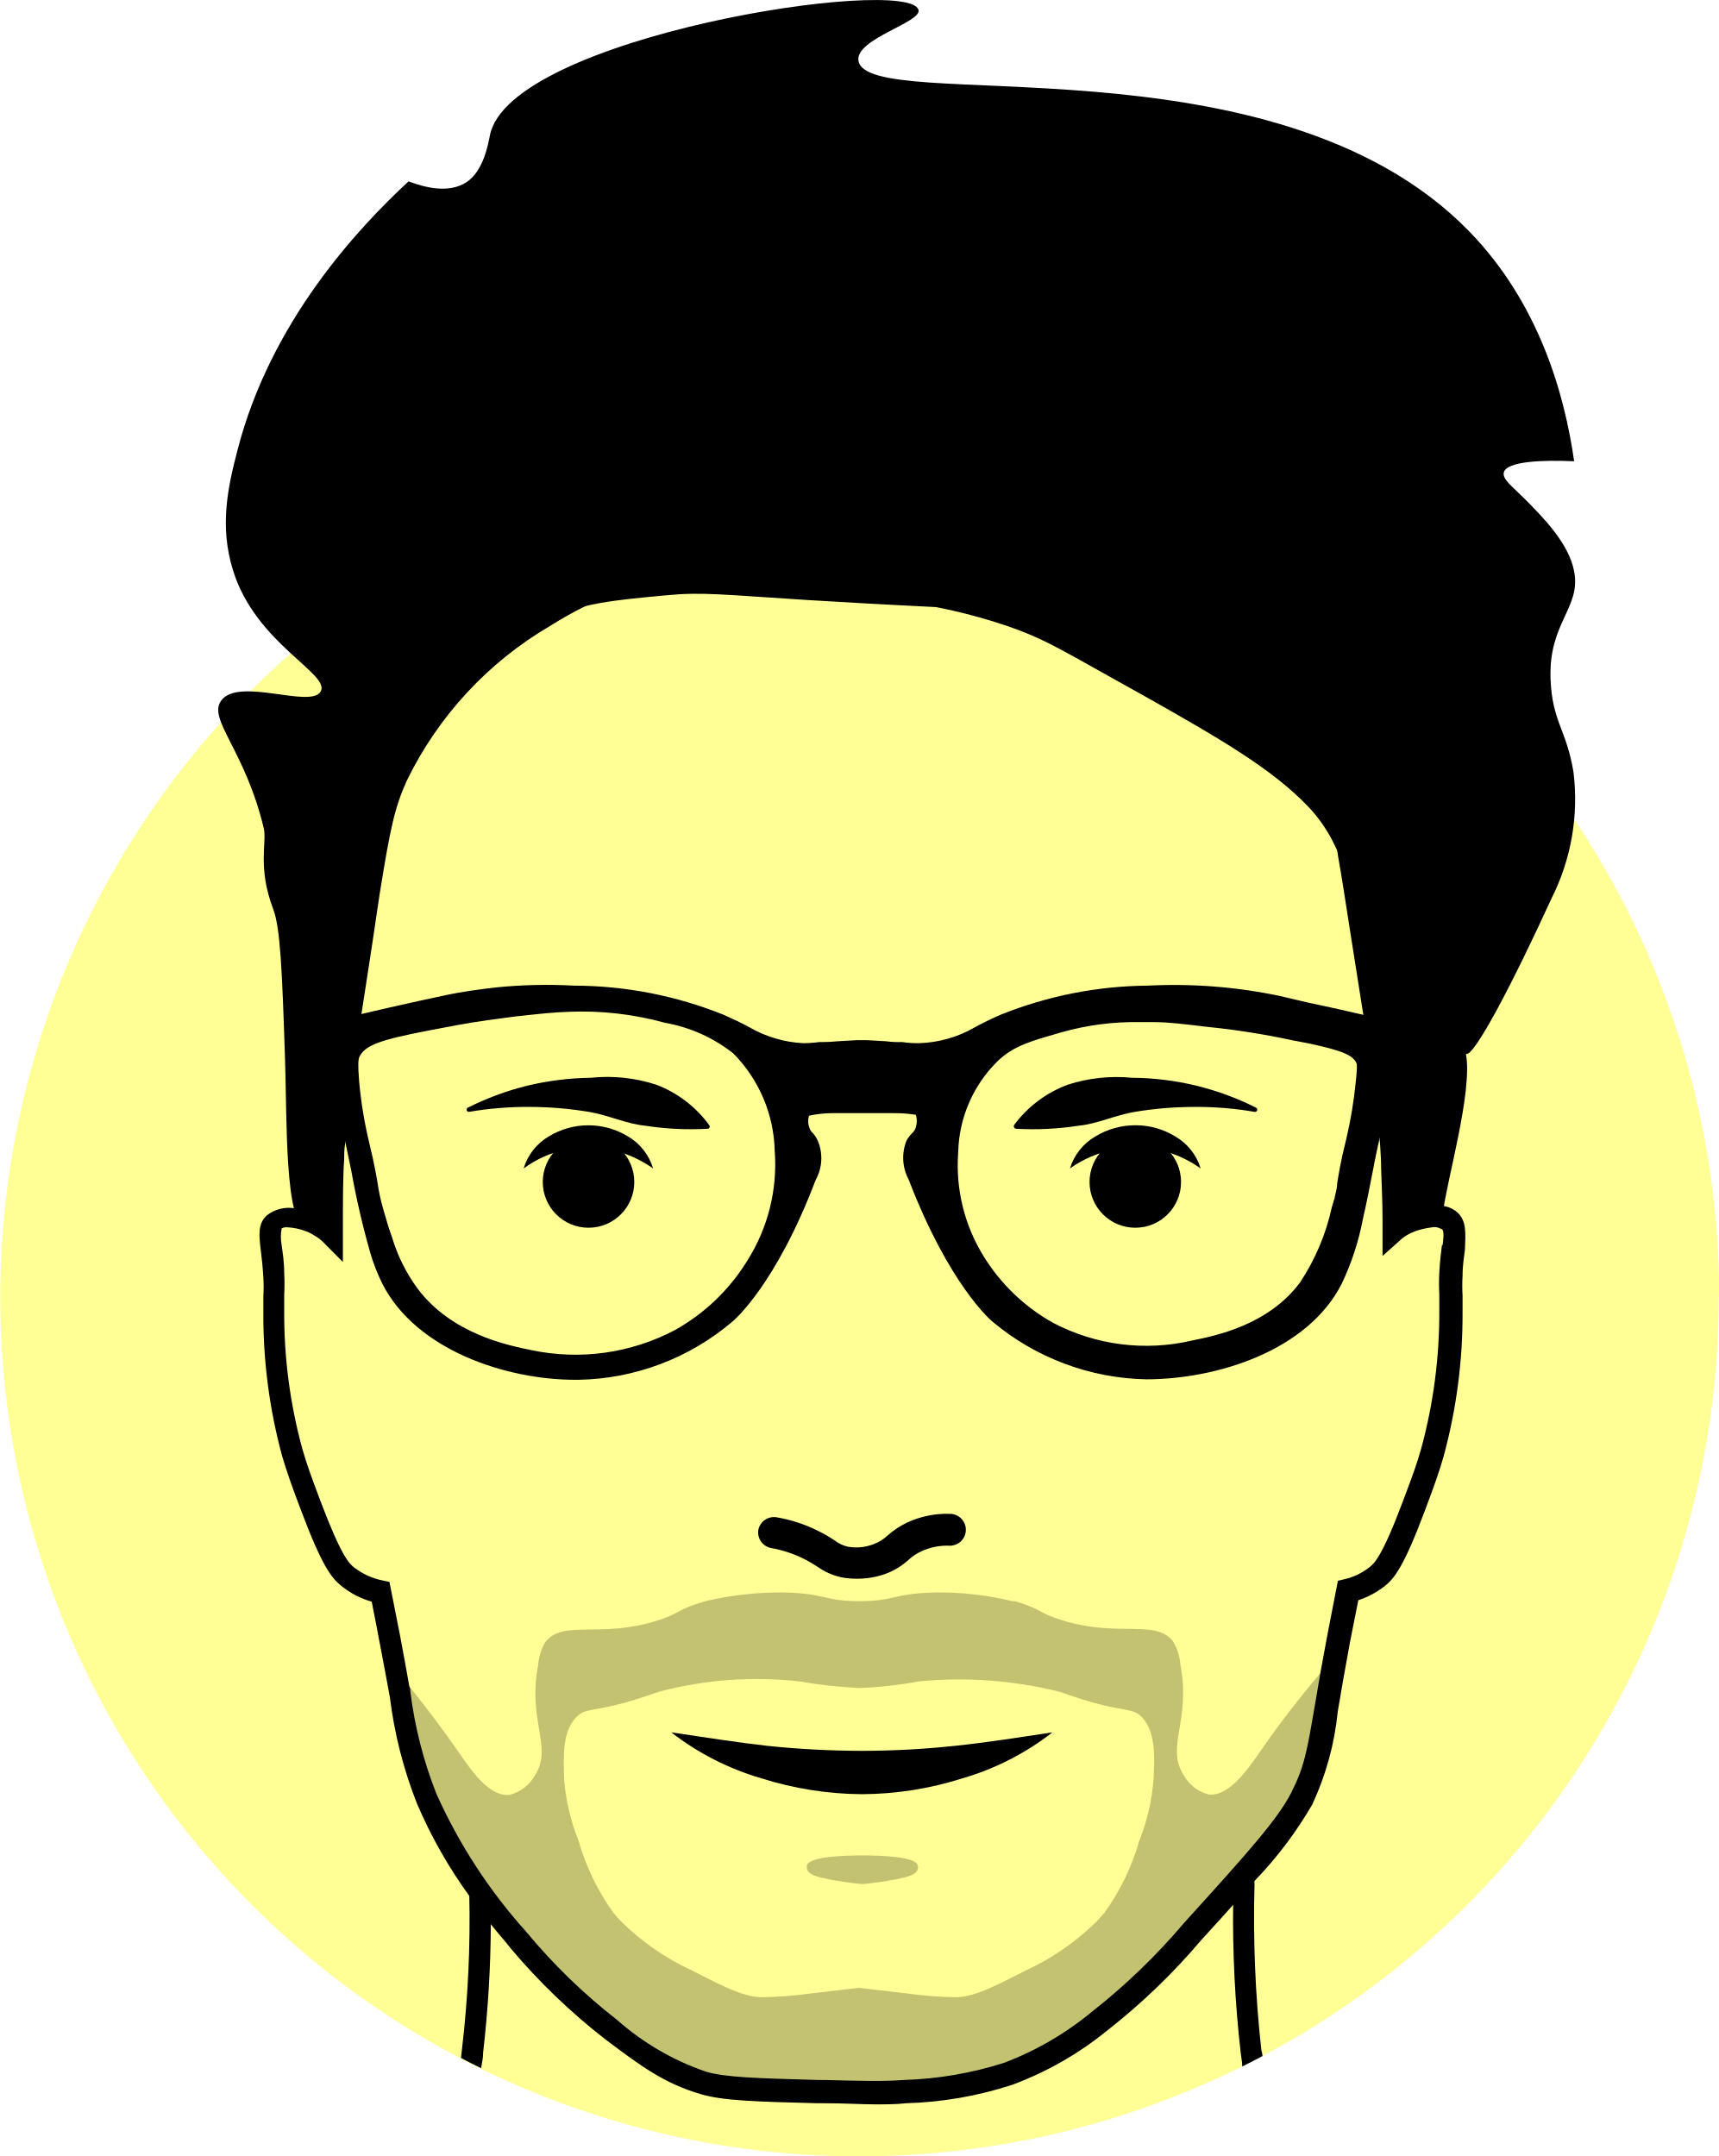
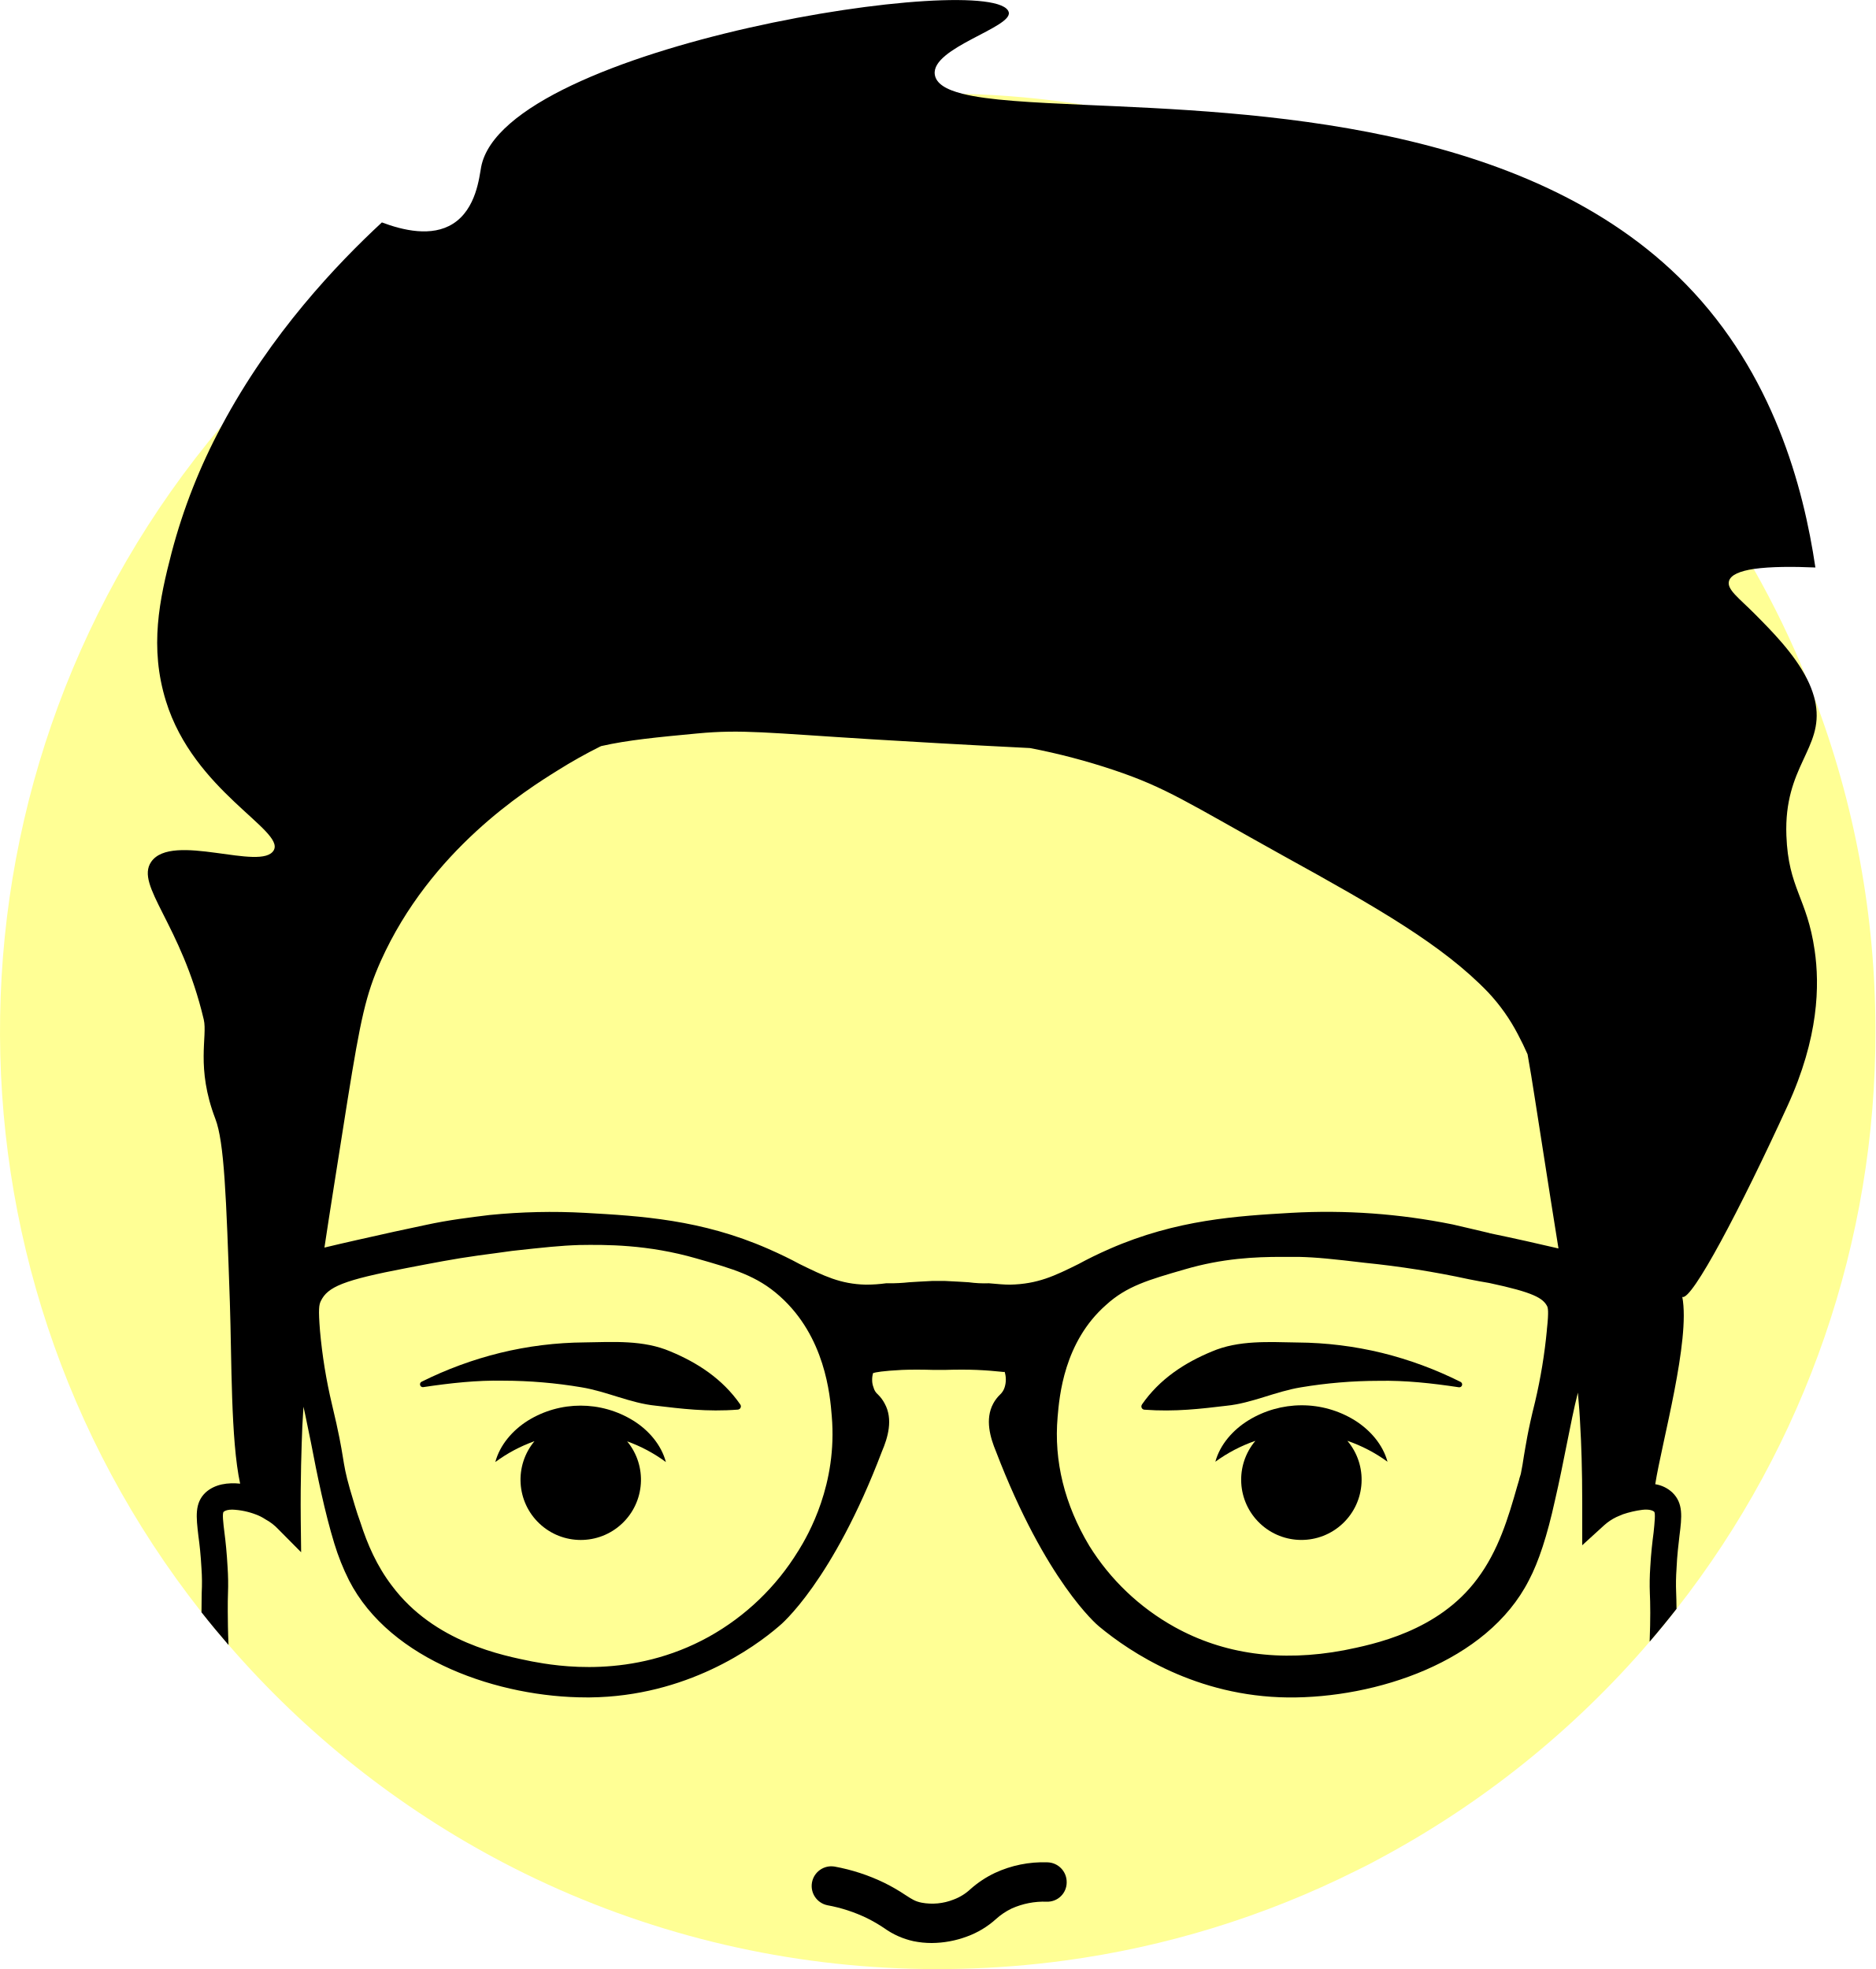
- <svg xmlns="http://www.w3.org/2000/svg" viewBox="0 0 107.82 135.27">
+ <svg xmlns="http://www.w3.org/2000/svg" viewBox="0 0 783.79 822.86">
  <defs>
-     <style>.cls-1{fill:#ffff95;}.cls-2{opacity:0.24;}</style>
+     <style>.cls-1{fill:#ffff95;}</style>
  </defs>
  <g id="Laag_2" data-name="Laag 2">
    <g id="canvas">
-       <path class="cls-1" d="M107.82,81.36A53.89,53.89,0,0,1,79.2,129c-.42.23-.84.44-1.27.65a54,54,0,0,1-47.75.15c-.42-.2-.84-.42-1.26-.64a53.92,53.92,0,0,1-15-83.9c.58-.65,1.19-1.28,1.8-1.9.82-.82,1.66-1.62,2.54-2.38a53.9,53.9,0,0,1,89.59,40.4Z" />
+       <path class="cls-1" d="M783.79,431a390.07,390.07,0,0,1-83.14,241.39q-5.45,7-11.23,13.7a393.48,393.48,0,0,1-113.68,91.08c-3,1.67-6.11,3.2-9.23,4.73a388.81,388.81,0,0,1-121.76,37.46,393,393,0,0,1-43.28,3.42q-4.77.12-9.57.12-5.67,0-11.3-.16A391,391,0,0,1,219.39,783c-3-1.46-6.1-3.06-9.16-4.65A393.07,393.07,0,0,1,95.5,687.38q-5.81-6.69-11.29-13.64A392,392,0,0,1,92.57,178q4.13-4.87,8.4-9.61c4.22-4.73,8.65-9.31,13.09-13.81,6-6,12.07-11.78,18.46-17.31A389.94,389.94,0,0,1,391.9,39.06c3.46,0,6.92,0,10.36.13a393.33,393.33,0,0,1,50.81,4.62c110.29,17.3,205.33,80.62,264.86,169.65q7.94,11.88,15,24.36a388.63,388.63,0,0,1,22.26,46q1.49,3.62,2.88,7.29A390.85,390.85,0,0,1,783.79,431Z" />
    </g>
    <g id="illustratie">
-       <path d="M91.46,76.1a1.66,1.66,0,0,0-.88-.43,2.5,2.5,0,0,0-.78,0,5.78,5.78,0,0,0-1.34.31l-.27.11c0-1.5,0-2.66-.09-3.41,0-1.07-.17-2.33-.39-4,0-.24-.07-.5-.1-.76-.14-1.12-.34-2.39-.56-3.86a1,1,0,0,0,0-.16c-.25-1.6-.54-3.43-.87-5.52l-.38-2.44c-.66-4.16-1-5.55-1.79-7.41a24.21,24.21,0,0,0-9.52-10.32c-7.17-4.5-14.3-4.53-20.09-4.55-5.54,0-13.14-.06-20.47,4.55a24.21,24.21,0,0,0-9.52,10.32c-.86,1.93-1.14,3.39-1.79,7.41l-.15,1c-.43,2.7-.8,5-1.09,7l0,.17c-.24,1.61-.45,3-.59,4.19,0,.24-.07.47-.1.7-.19,1.48-.31,2.73-.36,3.83,0,.83-.08,2-.09,3.52a2.89,2.89,0,0,0-.5-.22,5.2,5.2,0,0,0-1.25-.32,2.23,2.23,0,0,0-1.77.46c-.56.54-.47,1.24-.36,2.19.06.44.12,1,.16,1.68a10.11,10.11,0,0,1,0,1.22c0,.25,0,.54,0,1a33.77,33.77,0,0,0,1.18,9c.3,1,.57,1.78,1.18,3.39,1.35,3.59,1.94,4.27,2.52,4.74a5.27,5.27,0,0,0,1.92,1l.07.37c.13.64.27,1.36.42,2.17.27,1.38.47,2.51.65,3.47a27.22,27.22,0,0,0,1.71,6.69,29.75,29.75,0,0,0,3.32,5.83c.46.64.92,1.23,1.35,1.77s.85,1,1.22,1.48a39.25,39.25,0,0,0,5.9,5.67c2.21,1.66,3.66,2.76,6,3.45,1.39.41,3.38.47,7.34.57h.36c1.37,0,2.37.07,3.23.07.71,0,1.32,0,1.95-.07a23.59,23.59,0,0,0,6.64-1.15,21,21,0,0,0,6-3.43,40.11,40.11,0,0,0,5.88-5.66l.18-.2c.7-.76,1.33-1.46,1.9-2.1s.91-1,1.3-1.45a24.77,24.77,0,0,0,3.58-4.75,18,18,0,0,0,1.6-5.83c.19-1.13.43-2.54.77-4.37l.52-2.62a5.45,5.45,0,0,0,1.65-.88c.59-.47,1.18-1.15,2.53-4.75.6-1.61.88-2.37,1.17-3.39a33.93,33.93,0,0,0,1.19-9.1c0-.42,0-.71,0-1a10.43,10.43,0,0,1,0-1.22h0c0-.69.1-1.23.15-1.67C91.94,77.33,92,76.64,91.46,76.1Zm-1,2c-.06.46-.13,1-.17,1.76a12.61,12.61,0,0,0,0,1.34c0,.24,0,.52,0,1a32.38,32.38,0,0,1-1.13,8.67c-.28,1-.55,1.72-1.14,3.29-1.33,3.55-1.82,3.94-2.11,4.17a4,4,0,0,1-1.56.75l-.42.1-.67,3.45c-.16.85-.3,1.6-.42,2.28s-.26,1.5-.36,2.11c-.49,2.86-.65,3.82-1.48,5.46s-2.76,3.8-6.57,8l-.18.2a39.43,39.43,0,0,1-5.69,5.49A19.53,19.53,0,0,1,63,129.42a23,23,0,0,1-6.29,1.08c-1.35.1-2.59.06-5.05,0h-.37c-3.84-.11-5.77-.16-7-.52a16.49,16.49,0,0,1-5.57-3.24A36.6,36.6,0,0,1,33,121.19a33.31,33.31,0,0,1-5.63-8.66,26.31,26.31,0,0,1-1.63-6.41c0-.1,0-.2-.06-.3-.15-.89-.35-1.94-.58-3.18-.16-.82-.3-1.54-.43-2.18l-.24-1.21L24,99.16a4.29,4.29,0,0,1-1.79-.82c-.29-.23-.77-.63-2.11-4.17-.59-1.57-.86-2.31-1.14-3.29a32.12,32.12,0,0,1-1.13-8.73c0-.4,0-.68,0-.92a12.61,12.61,0,0,0,0-1.34c0-.73-.1-1.3-.16-1.76a2.78,2.78,0,0,1,0-1.06A.63.63,0,0,1,18,77a3.73,3.73,0,0,1,1.19.25,2.34,2.34,0,0,1,.5.25,2.55,2.55,0,0,1,.66.51l1.16,1.17,0-1.65c0-2.09,0-3.73.08-4.77,0-.32,0-.65.06-1,.08-1,.21-2.12.39-3.42s.36-2.66.63-4.33c0-.12,0-.24,0-.36.28-1.87.63-4,1-6.58l.15-1c.66-4.1.93-5.37,1.69-7.07a22.81,22.81,0,0,1,9-9.73,24.13,24.13,0,0,1,2.19-1.23h0c6.28-3.17,12.49-3.15,17.61-3.13,5.56,0,12.48,0,19.33,4.36a22.81,22.81,0,0,1,9,9.73,17.61,17.61,0,0,1,1.3,4.72c.12.67.25,1.44.39,2.35l.38,2.44c.3,1.93.57,3.62.81,5.13l.06.38c.23,1.52.42,2.84.57,4s.28,2.14.36,3c.06.64.1,1.2.12,1.72,0,.82.1,2.18.1,3.93v2.13l1.12-1a2.59,2.59,0,0,1,.62-.42l.33-.14a5,5,0,0,1,1-.23.79.79,0,0,1,.61.1C90.62,77.14,90.55,77.64,90.5,78.13Z" />
-       <path id="hair" d="M97.27,42.6c.1,2.7,1,3.15,1.44,5.85a13.85,13.85,0,0,1-1.39,7.94c-2.39,5.23-4.88,10-5.36,9.73-.15-.07-.13-.63-.12-.63l.12.63c.45,2.35-1.25,8.13-1.43,9.93a.93.93,0,0,1-.11.39c-.37.59-1.34.27-2.25.72a2.56,2.56,0,0,0-1.08,1.12,23.86,23.86,0,0,0-.1-9c-.19-1.39-.39-2.78-.58-4.17a29.85,29.85,0,0,0-1.25-8.27,22,22,0,0,0-1.58-4.11,9.41,9.41,0,0,0-1.52-2.13c-2.3-2.4-5.64-4.32-10.39-7-5-2.76-6-3.49-8.68-4.39a34.53,34.53,0,0,0-4.27-1.12c-3.45-.17-6.22-.33-8-.44-5.39-.34-6.66-.52-8.93-.3-3.35.31-5.22.49-7.45,1.49C28.07,41.69,25.59,48,25,49.3c-.81,1.89-1.09,3.33-1.74,7.53-.49,3.24-.91,5.94-1.23,8.21l-.63,4.52c-.25,1.91-.39,3.39-.45,4.64a9.66,9.66,0,0,0-.08,2.7c.18.84.54,1.6.42,1.66s-.51-.83-1.52-1.26a2.83,2.83,0,0,0-.55-.16c-1.37-.38-1.21-6.79-1.34-10.72-.18-5.47-.29-8.2-.74-9.38-1-2.62-.39-4.21-.59-5.06-1.16-4.89-3.51-6.83-2.69-8,1.06-1.55,5.65.51,6.26-.6s-4.08-3-5.5-7.59c-.86-2.76-.34-5.19.29-7.59,2.07-8,7.49-13.83,10.72-16.82,1.06.4,2.53.76,3.62.06S30.63,9,30.73,8.51C31.91,2.29,57-1.57,57.62.62c.22.78-3.94,1.81-3.77,3.17.46,3.51,26.08-1.85,38.31,10.72,4.43,4.55,6,10.3,6.59,14.43-2-.09-4.21,0-4.41.69-.11.43.5.86,1.3,1.66,1.14,1.15,2.81,2.82,3.12,4.61C99.16,38.17,97.14,39.07,97.27,42.6Z" />
-       <path d="M53.7,99.05a4.8,4.8,0,0,1-.93-.09,4.11,4.11,0,0,1-1.5-.67,8,8,0,0,0-.87-.5,7.48,7.48,0,0,0-2-.66A1,1,0,0,1,47.57,96a1,1,0,0,1,1.17-.8,9.24,9.24,0,0,1,2.54.83,8.33,8.33,0,0,1,1.08.62,2.11,2.11,0,0,0,.82.39,3,3,0,0,0,1.63-.16,2.52,2.52,0,0,0,.87-.54,5.27,5.27,0,0,1,1.24-.82,5.91,5.91,0,0,1,2.67-.54,1,1,0,0,1,1,1,1,1,0,0,1-1,1,3.85,3.85,0,0,0-1.79.35,3.09,3.09,0,0,0-.81.54,4.43,4.43,0,0,1-1.45.88A5.24,5.24,0,0,1,53.7,99.05Z" />
+       <path d="M389.38,812a38,38,0,0,1-7.59-.76,33.13,33.13,0,0,1-12.3-5.48,63.32,63.32,0,0,0-7.13-4.14,64.65,64.65,0,0,0-16.6-5.41,8.22,8.22,0,0,1,3-16.16,80.88,80.88,0,0,1,20.84,6.81,77.69,77.69,0,0,1,8.84,5.11c2.77,1.79,4,2.61,6.7,3.17a24.22,24.22,0,0,0,13.39-1.3,21,21,0,0,0,7.09-4.4,43.45,43.45,0,0,1,10.14-6.71,48,48,0,0,1,21.95-4.45,8.24,8.24,0,0,1,8.08,8.37,8.06,8.06,0,0,1-8.37,8.08,32.93,32.93,0,0,0-14.66,2.87,27.59,27.59,0,0,0-6.6,4.46,36.74,36.74,0,0,1-12,7.21A42.85,42.85,0,0,1,389.38,812Z" />
+       <g id="neck">
+         <path d="M758.39,397.19c-3.19-22.11-11-25.86-11.82-48-1.1-29,15.5-36.3,12.24-55a28.87,28.87,0,0,0-.72-3.13,40,40,0,0,0-2.88-7.29c-5.32-10.6-14.9-20.2-22-27.35-6.53-6.55-11.57-10.09-10.64-13.55.72-2.67,4.71-4.25,10.4-5.11,7-1,16.51-1,25.72-.6-5-33.82-17.67-81-54-118.27C638.34,50.79,524,46.94,453.07,43.81c-22.07-1-39.93-1.87-50.81-4.62-7-1.77-11.1-4.3-11.6-8.11-1.46-11.13,32.68-19.63,30.91-26-4.95-17.93-210.76,13.72-220.49,64.71-.78,4.11-2,17.52-11.75,23.7-8.93,5.68-21,2.74-29.73-.54-18.7,17.33-46.4,46.39-67,85.07a241.08,241.08,0,0,0-20.86,52.85c-5.11,19.67-9.39,39.58-2.37,62.17C81,330.6,119,346.93,114.43,355.29c-5,9.09-42.63-7.78-51.27,4.92-6.72,9.92,12.56,25.81,22,65.88,1.64,7-3.38,20,4.84,41.48,3.71,9.68,4.55,32.08,6.07,76.88.79,23.39.33,57.44,4.29,75.58h0c-5-.5-10.49.08-14.51,3.76-4.59,4.44-3.85,10.17-2.95,18,.5,3.6,1,8,1.31,13.78a82.91,82.91,0,0,1,.09,10c0,2-.09,4.37-.09,8.22q5.49,6.94,11.29,13.64c-.25-5.76-.29-10.5-.31-14,0-3.27,0-5.57.09-7.53a103.85,103.85,0,0,0-.17-11c-.33-6-.82-10.66-1.31-14.42-.49-3.94-1-8.12-.32-8.7s1.88-.9,3.6-.9a31,31,0,0,1,9.76,2,18.68,18.68,0,0,1,4.09,2.06,21,21,0,0,1,5.42,4.18l9.5,9.58-.16-13.52c-.17-17.14.33-30.58.66-39.1.16-2.62.32-5.33.48-8.2,1.07,4.68,2,9.75,3.13,15,2.61,13.69,5.81,29.26,9.75,42.13a97.1,97.1,0,0,0,6.15,15.41c17.29,33.78,63.2,48.94,99.19,48.94h1.55c40.25-.41,68.62-20.83,78.86-29.68,1-.73,22.54-18.93,43.12-73.11,2.46-5.74,4.76-13.45,1.15-20a14.9,14.9,0,0,0-2.79-3.77,5.66,5.66,0,0,1-1.88-3,8.19,8.19,0,0,1-.57-3.12,9.22,9.22,0,0,1,.4-2.87c1.07-.32,3.94-.9,12-1.31,3.93-.16,8-.16,13.53,0h4.26c5.25-.16,9.59-.16,13.52,0,9.18.41,11.65,1.14,11.65.74a10.77,10.77,0,0,1,0,6.56,6.92,6.92,0,0,1-1.89,3,15.19,15.19,0,0,0-2.87,3.77c-3.53,6.56-1.23,14.27,1.15,20C437,660.77,458.42,679,459.32,679.7c13.13,10.91,40.75,29.27,78.95,29.68,36.56.33,83.2-14.68,100.67-48.94,4.09-7.71,7.7-18.77,10.9-33.37,1.88-8.11,3.52-16.31,5.08-24.17,1.39-7,2.87-14.44,4.51-20.91.49,5.24.82,9.83,1,14.1.41,6.72.82,17.87.82,32.21v17.47l9.18-8.37A21.71,21.71,0,0,1,675.5,634c.82-.32,1.63-.74,2.7-1.15a42.12,42.12,0,0,1,8.12-1.88c2.79-.33,4.42.25,5,.81s.17,4.68-.25,8.7c-.49,3.76-1.06,8.44-1.39,14.42a103.85,103.85,0,0,0-.17,11c.08,2,.17,4.26.17,8,0,3.06-.06,7.18-.26,12.17q5.77-6.72,11.23-13.7c0-2.89-.09-5-.15-6.83a87.39,87.39,0,0,1,.16-10v-.09c.25-5.65.82-10.09,1.23-13.69,1-7.88,1.64-13.52-2.95-18a13.49,13.49,0,0,0-7.18-3.5c2.74-17.47,14.76-60.22,11.31-78.27,3.93,1.77,24.32-36.92,43.93-79.74C760.19,433.48,760.48,411.66,758.39,397.19Zm-424.81,251A101.87,101.87,0,0,1,296.27,684c-32.12,17.8-63.76,12.23-73.94,10.33-12-2.45-40.82-7.87-58.6-31.72-6.24-8.2-10.17-17.22-13.12-26.4-1.72-4.66-3-9.42-4.35-13.84-3.76-13.12-1.71-11.31-7.53-35.5a215.43,215.43,0,0,1-5-30.74c-.73-9.18-.4-10.83.33-12.38,2.88-6,9.43-8.78,36-13.85,10.75-2.05,19.35-3.78,30-5.25,4.18-.57,8.85-1.15,13.94-1.89,13.44-1.48,20.24-2.21,28.11-2.46,10.83-.16,28.45-.33,49.11,5.66,15.17,4.34,25.08,7.13,34.68,15.74,18.93,16.89,21,41.23,21.71,50.08C350.05,620.28,337.84,641.34,333.58,648.23Zm312.9-92.64v.25a221.65,221.65,0,0,1-4.93,30c-3.19,12.7-3.93,18.51-4.67,22.62-.4,2.63-.73,4.76-1.3,7.54-.17.74-.58,1.64-.75,2.62l-.73,2.46c-3.77,13.28-7.87,27-16.72,38.78-16.32,22-43.45,27.38-55.67,29.84-26.64,5-50.41,1.63-70.9-9.76A97.91,97.91,0,0,1,455.23,646C444.9,628.72,440.39,610.6,442,592.15c.74-8.6,2.62-31.31,20.25-46.81,8.6-7.86,17.78-10.49,32.79-14.83,15.9-4.68,29.59-5.25,40.5-5.25h7.12c7.62.17,14.44.9,27.71,2.47a390,390,0,0,1,43.53,6.88c2.95.57,5.81,1.15,8.44,1.55,18.53,3.94,22.62,6.32,24.35,9.93C646.81,546.66,647.38,547.56,646.48,555.59Zm-24-40.24c-4.68-1.15-9.92-2.3-15.41-3.61a264.88,264.88,0,0,0-67.47-4.84c-22.46,1.31-47.79,2.79-75.75,15-5.08,2.22-9.18,4.26-13.11,6.39-10.08,5-17.05,8.37-28.69,8.62-2.46,0-4.84-.25-8.77-.58a49.72,49.72,0,0,1-8.45-.42c-2.46-.15-5.07-.32-10.16-.56h-4.84c-4.91.24-7.54.41-9.92.56a71.56,71.56,0,0,1-8.28.42h-1.3a62.88,62.88,0,0,1-8.45.58c-10.66-.25-17.46-3.61-27.71-8.62-3.93-2.13-8.12-4.17-13.19-6.39-27.88-12.21-53.2-13.69-76.49-15a258.85,258.85,0,0,0-39.92.9c-8,1-17.05,2.05-26.8,4.19l-13,2.78c-11.06,2.46-21,4.67-29.18,6.64,2.3-15.33,5.16-33.12,8.44-53.94l1.23-7.78c5.41-33.62,7.62-44,13.86-58C180,355.16,219.88,330.16,233,322a205.49,205.49,0,0,1,17.95-10.08H251l.27-.13c11.14-2.53,23.37-3.69,40.1-5.27,18.67-1.76,29.09-.28,73.22,2.45,14.91.91,37.65,2.25,65.9,3.65a273,273,0,0,1,35,9.19c22,7.39,30.4,13.38,71.14,36C575.64,379.33,603,395,621.9,414.67a78.31,78.31,0,0,1,12.42,17.51c1.49,2.79,2.85,5.61,4.08,8.41,1,5.45,2,11.71,3.15,19.1l3.13,20c2.45,15.82,4.66,29.67,6.64,42.05C643.28,519.86,633.52,517.64,622.46,515.35Z" />
+       </g>
      <g id="eyes">
        <g id="left_eye" data-name="left eye">
-           <circle id="left_pupil" data-name="left pupil" cx="36.92" cy="74.16" r="2.87" />
-           <path id="left_lash" data-name="left lash" d="M32.85,73.31a3.48,3.48,0,0,1,1.56-2,4.77,4.77,0,0,1,5,0,3.48,3.48,0,0,1,1.56,2,7.38,7.38,0,0,0-2-1,6.64,6.64,0,0,0-2-.32A6.75,6.75,0,0,0,32.85,73.31Z" />
-           <path id="left_brow" data-name="left brow" d="M44.39,70.82a18.8,18.8,0,0,1-3.91-.19c-1.21-.12-2.32-.67-3.54-.87a22.71,22.71,0,0,0-3.7-.31,21.55,21.55,0,0,0-3.82.31.14.14,0,0,1-.08-.26,17.73,17.73,0,0,1,3.73-1.38,18.07,18.07,0,0,1,4-.5,9.88,9.88,0,0,1,4.08.43,7.28,7.28,0,0,1,3.33,2.53.15.15,0,0,1,0,.21A.11.11,0,0,1,44.39,70.82Z" />
+           <path d="M262.1,602.35a25.17,25.17,0,1,1-38.74-.06A63.07,63.07,0,0,0,207,611c1.9-7.12,7.18-13.28,13.64-17.33a41.86,41.86,0,0,1,44,0c6.46,4,11.76,10.19,13.65,17.33A63,63,0,0,0,262.1,602.35Z" />
+           <path id="left_brow" data-name="left brow" d="M308.36,589.09c-12.94,1-23.68-.39-34.37-1.65-10.58-1.06-20.35-5.94-31.06-7.69A197.91,197.91,0,0,0,210.39,577c-11.08-.23-22.21,1-33.49,2.69a1.18,1.18,0,0,1-1.36-1,1.2,1.2,0,0,1,.63-1.24A158.21,158.21,0,0,1,209,565.38,153.56,153.56,0,0,1,244.3,561c11.9-.18,24.57-1.08,35.86,3.77,11.2,4.65,21.75,11.39,29.23,22.19a1.36,1.36,0,0,1-.34,1.88A1.51,1.51,0,0,1,308.36,589.09Z" />
        </g>
        <g id="right_eye" data-name="right eye">
-           <circle id="right_pupil" data-name="right pupil" cx="71.22" cy="74.16" r="2.87" />
-           <path id="right_lash" data-name="right lash" d="M67.12,73.31a3.51,3.51,0,0,1,1.58-2,4.82,4.82,0,0,1,2.52-.71,4.75,4.75,0,0,1,2.52.71,3.47,3.47,0,0,1,1.58,2,7.12,7.12,0,0,0-2-1A6.38,6.38,0,0,0,71.22,72a6.71,6.71,0,0,0-2.07.31A7.12,7.12,0,0,0,67.12,73.31Z" />
-           <path id="right_brow" data-name="right brow" d="M63.62,70.58A7.39,7.39,0,0,1,67,68.05,9.93,9.93,0,0,1,71,67.62,17.53,17.53,0,0,1,78.8,69.5a.14.14,0,0,1-.09.26,21.44,21.44,0,0,0-3.81-.31,22.74,22.74,0,0,0-3.71.31c-1.22.2-2.33.75-3.53.87a18.87,18.87,0,0,1-3.92.19.15.15,0,0,1-.14-.16A.19.19,0,0,1,63.62,70.58Z" />
+           <path d="M563.1,602.13a25.17,25.17,0,1,1-38.44,0,63.2,63.2,0,0,0-16.74,8.74c1.95-7.16,7.33-13.31,13.86-17.32a42.66,42.66,0,0,1,22.12-6.27,42.08,42.08,0,0,1,22.16,6.21c6.53,4.05,11.88,10.22,13.81,17.38A63.55,63.55,0,0,0,563.1,602.13Z" />
+           <path id="right_brow" data-name="right brow" d="M477.21,587c7.48-10.8,18-17.54,29.23-22.19,11.29-4.85,24-3.95,35.86-3.77a153.56,153.56,0,0,1,35.35,4.37,158.21,158.21,0,0,1,32.78,12.11,1.19,1.19,0,0,1-.73,2.23c-11.28-1.7-22.41-2.92-33.5-2.69a197.88,197.88,0,0,0-32.53,2.72c-10.71,1.75-20.48,6.63-31.07,7.69-10.68,1.26-21.42,2.61-34.36,1.65a1.36,1.36,0,0,1-1-2.12Z" />
        </g>
      </g>
-       <g id="neck">
-         <path d="M30.79,120.65a72.38,72.38,0,0,1-.48,8.11c0,.36-.08.7-.13,1-.42-.2-.84-.42-1.26-.64l.06-.54a69.5,69.5,0,0,0,.46-9.72v0a.63.63,0,0,1,.24-.52.6.6,0,0,1,.41-.16.65.65,0,0,1,.68.65c0,.32,0,.64,0,1S30.79,120.36,30.79,120.65Z" />
-         <path d="M79.2,129c-.42.23-.84.44-1.27.65,0-.28-.07-.58-.1-.88a74,74,0,0,1-.47-9.46c0-.39,0-.79,0-1.18v0a.68.68,0,0,1,.59-.64h.09a.68.68,0,0,1,.6.4.72.72,0,0,1,.06.29,75.69,75.69,0,0,0,.43,10.47C79.17,128.73,79.18,128.86,79.2,129Z" />
-       </g>
-       <g id="beard">
-         <path id="beard-2" data-name="beard" class="cls-2" d="M82.88,104.92a61.72,61.72,0,0,0-3.77,4.89c-.81,1.17-2,2.92-3.28,2.78a2.52,2.52,0,0,1-1.59-1.24c-1.12-1.78.48-3.4-.19-6.9A3.34,3.34,0,0,0,73.6,103c-1.1-1.45-3.41-.23-7-1.35-1.47-.45-1.28-.71-2.93-1.19l-.16,0a19.77,19.77,0,0,0-4.75-.55c-2.77.06-2.57.54-4.81.55s-2.11-.5-4.91-.55a20.85,20.85,0,0,0-4.71.53l-.21.06c-1.65.48-1.46.74-2.92,1.19-3.59,1.12-5.9-.1-7,1.35a3.36,3.36,0,0,0-.44,1.43c-.68,3.5.93,5.12-.19,6.9a2.52,2.52,0,0,1-1.6,1.24c-1.31.14-2.46-1.61-3.27-2.78s-1.75-2.43-3-4c-.32-.4-.68-.83-1.05-1.26.86,4.76,1,6,2,8.24a30.54,30.54,0,0,0,3.11,5.54c.38.52.75,1,1.1,1.45.57.73,1.11,1.37,1.58,1.93a36.92,36.92,0,0,0,5.79,5.57c2.2,1.65,3.59,2.69,5.79,3.34,1.35.4,3.41.44,7.53.56,2.49.06,3.74.09,5.12,0a23,23,0,0,0,6.46-1.13,20.34,20.34,0,0,0,5.79-3.33,39.52,39.52,0,0,0,5.79-5.57c1.05-1.16,2-2.16,2.75-3l.59-.66a23.67,23.67,0,0,0,3.51-4.65c1.12-2.21,1.1-3.36,2-8.63Zm-46.6,2.7c.52-.42.84-.24,2.88-.78,1.08-.3,1.62-.52,2.18-.7a24.06,24.06,0,0,1,8.79-.65,30.66,30.66,0,0,0,3.78.42,27,27,0,0,0,3.76-.42,26,26,0,0,1,8.78.65c.57.18,1.11.4,2.19.7,2,.54,2.36.36,2.87.78,1,.86.94,2.6.85,4.08a13.15,13.15,0,0,1-.9,3.82A14.49,14.49,0,0,1,69.29,120c-.2.23-.37.43-.56.62a15.7,15.7,0,0,1-4.36,3c-2.12,1.08-3.18,1.62-4.32,1.69a24.7,24.7,0,0,1-3.17-.24l-3-.35h0l-3,.35a24.7,24.7,0,0,1-3.18.24c-1.13-.07-2.2-.61-4.32-1.69a15.76,15.76,0,0,1-4.35-3c-.19-.19-.37-.39-.56-.62a14.73,14.73,0,0,1-2.18-4.52,13.15,13.15,0,0,1-.9-3.82C35.35,110.22,35.25,108.48,36.28,107.62Z" />
-         <path class="cls-2" d="M54.07,116.41c1.18,0,3.4.07,3.51.64a.45.45,0,0,1,0,.21c-.12.38-.65.51-1.37.65-.53.1-1.24.22-2.11.3h0c-.86-.08-1.58-.2-2.1-.3-.72-.14-1.26-.27-1.38-.65a.5.5,0,0,1,0-.21c.11-.57,2.33-.64,3.5-.64Z" />
-       </g>
-       <path id="mouth" d="M42.11,108.69c2.1.31,4.09.63,6.06.85a58.6,58.6,0,0,0,5.9.31,55.64,55.64,0,0,0,5.89-.32c2-.21,4-.53,6.06-.84a16.8,16.8,0,0,1-5.63,2.88,21.14,21.14,0,0,1-6.32,1,21.41,21.41,0,0,1-6.32-1A17,17,0,0,1,42.11,108.69Z" />
-       <path d="M89.36,65v0a1.66,1.66,0,0,0-1.06-.64,6.46,6.46,0,0,0-.66-.16L87.05,64l-.68-.17-.15,0-.57-.13c-1-.23-2.17-.5-3.52-.78l-1.88-.44A32.3,32.3,0,0,0,72,61.84a25.27,25.27,0,0,0-9.24,1.83c-.62.27-1.12.52-1.6.78a7.41,7.41,0,0,1-3.5,1c-.3,0-.59,0-1.07-.07a6.07,6.07,0,0,1-1-.05l-1.24-.07h-.59l-1.21.07a8.88,8.88,0,0,1-1,.05h-.16a7.7,7.7,0,0,1-1,.07,7.44,7.44,0,0,1-3.38-1c-.48-.26-1-.51-1.61-.78A25.29,25.29,0,0,0,36,61.84a31.43,31.43,0,0,0-4.87.11c-1,.12-2.08.25-3.27.51l-1.58.34c-1.35.3-2.56.57-3.56.81l-.48.11-.37.09-.56.13-.15,0c-.64.13-1.12.25-1.39.32a1.82,1.82,0,0,0-1,.66,1.34,1.34,0,0,0-.16,1,5.27,5.27,0,0,1,.05.71v.45a1.31,1.31,0,0,0,.29,1,1.42,1.42,0,0,0,1.12.23,2.45,2.45,0,0,1,.56.45l.18.19.09.11a5.78,5.78,0,0,1,.43,1.19h0c.11.41.22.88.33,1.39s.25,1.19.38,1.83a52,52,0,0,0,1.19,5.14A11.86,11.86,0,0,0,24,80.57c2.11,4.12,7.71,6,12.1,6h.19a15.32,15.32,0,0,0,9.62-3.62c.12-.09,2.75-2.31,5.26-8.92a2.81,2.81,0,0,0,.14-2.44A1.83,1.83,0,0,0,51,71.1a.69.69,0,0,1-.23-.37,1,1,0,0,1-.07-.38,1.13,1.13,0,0,1,.05-.35,7.1,7.1,0,0,1,1.46-.16c.48,0,1,0,1.65,0h.52c.64,0,1.17,0,1.65,0,1.12,0,1.42.14,1.42.09a1.3,1.3,0,0,1,0,.8.83.83,0,0,1-.23.37,1.83,1.83,0,0,0-.35.46A2.88,2.88,0,0,0,57,74c2.54,6.61,5.15,8.83,5.26,8.92a15.48,15.48,0,0,0,9.63,3.62c4.46,0,10.15-1.79,12.28-6a16.49,16.49,0,0,0,1.33-4.07c.23-1,.43-2,.62-3s.35-1.76.55-2.55a12.75,12.75,0,0,1,.41-1.42h0a2.3,2.3,0,0,1,.34-.64,2.41,2.41,0,0,1,.32-.32,2.6,2.6,0,0,1,.32-.23,1.38,1.38,0,0,0,1.17-.25,1.31,1.31,0,0,0,.27-1v-.45a4,4,0,0,1,0-.71A1.43,1.43,0,0,0,89.36,65ZM46.89,79.08a12.43,12.43,0,0,1-4.55,4.37,13.37,13.37,0,0,1-9,1.26c-1.46-.3-5-1-7.15-3.87a10.54,10.54,0,0,1-1.6-3.22c-.21-.57-.37-1.15-.53-1.69-.46-1.6-.21-1.38-.92-4.33a26.42,26.42,0,0,1-.61-3.75c-.09-1.12-.05-1.32,0-1.51.35-.73,1.15-1.07,4.39-1.69,1.31-.25,2.36-.46,3.66-.64l1.7-.23c1.64-.18,2.47-.27,3.43-.3a19.56,19.56,0,0,1,6,.69A9.63,9.63,0,0,1,46,66.09,9,9,0,0,1,48.6,72.2,11.29,11.29,0,0,1,46.89,79.08Zm38.17-11.3v0a27.16,27.16,0,0,1-.6,3.66c-.39,1.55-.48,2.26-.57,2.76,0,.32-.09.58-.16.92,0,.09-.07.2-.09.32l-.09.3a13.93,13.93,0,0,1-2,4.73c-2,2.68-5.3,3.34-6.79,3.64A12.57,12.57,0,0,1,66.07,83a12,12,0,0,1-4.34-4.14,10.85,10.85,0,0,1-1.62-6.57,8.29,8.29,0,0,1,2.47-5.71c1.05-1,2.17-1.28,4-1.81a16.9,16.9,0,0,1,4.94-.64h.87c.93,0,1.76.11,3.38.3a48,48,0,0,1,5.31.84l1,.19c2.26.48,2.76.77,3,1.21C85.1,66.69,85.17,66.8,85.06,67.78Z" />
    </g>
  </g>
</svg>
